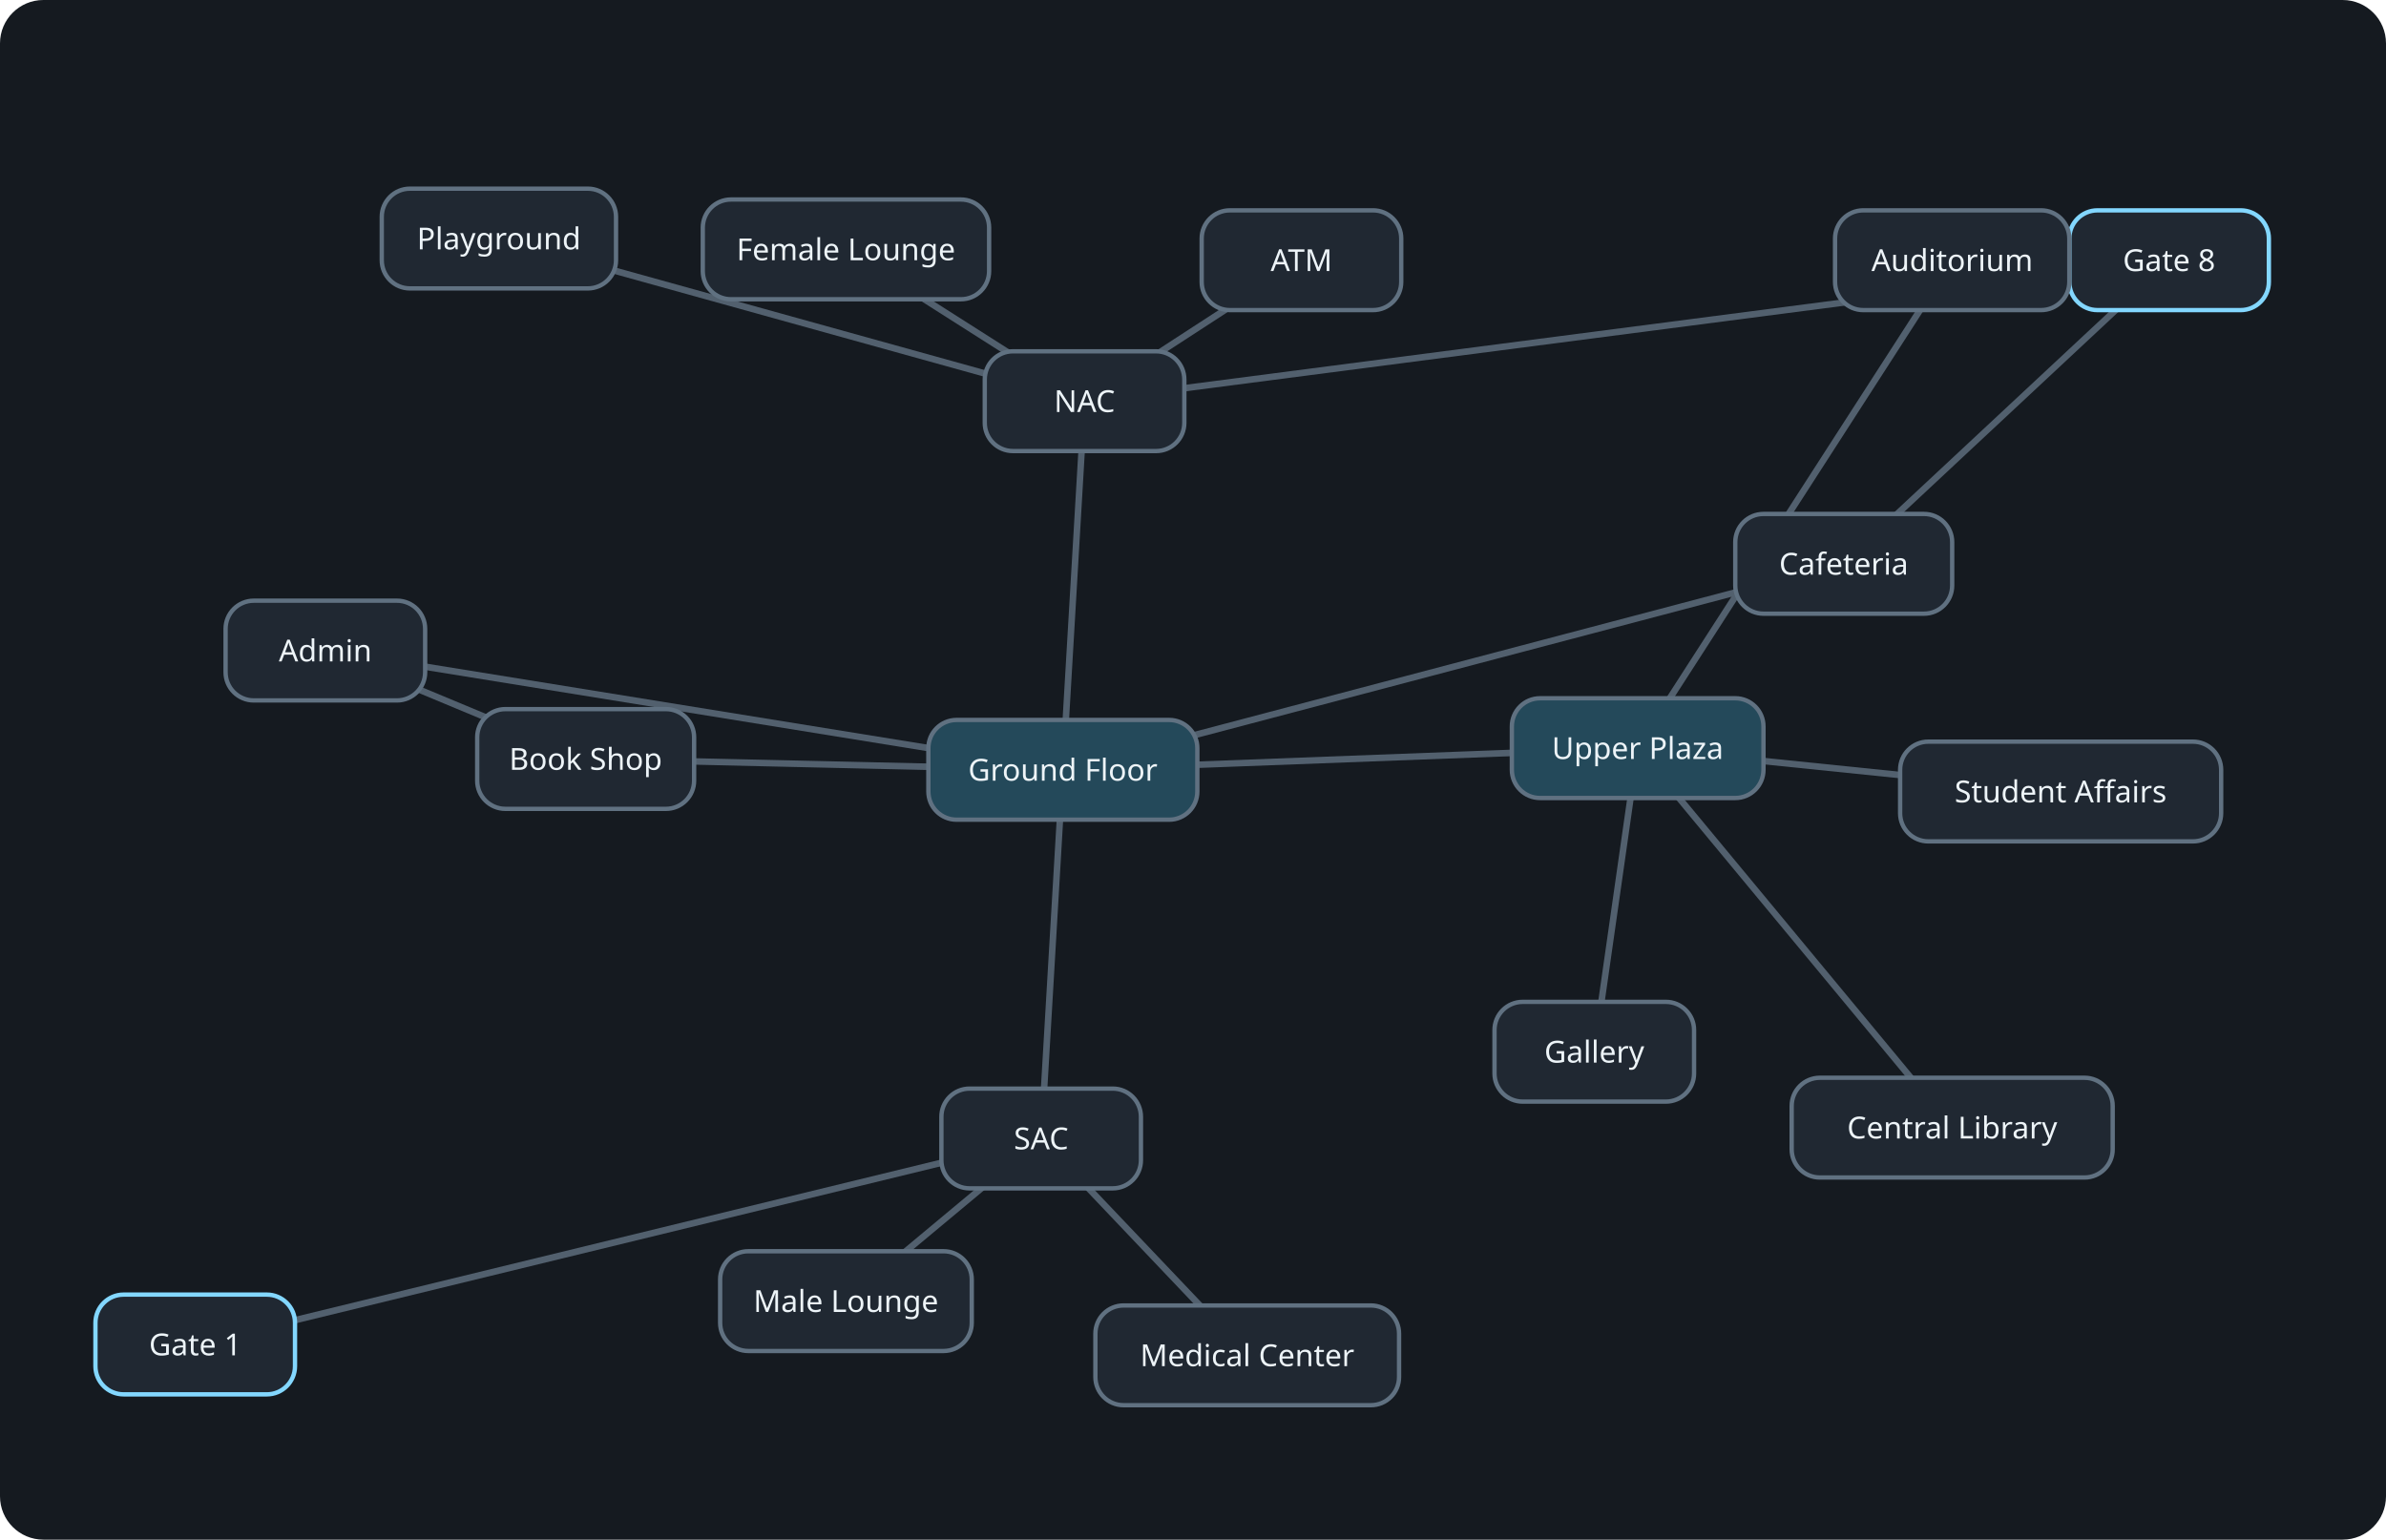
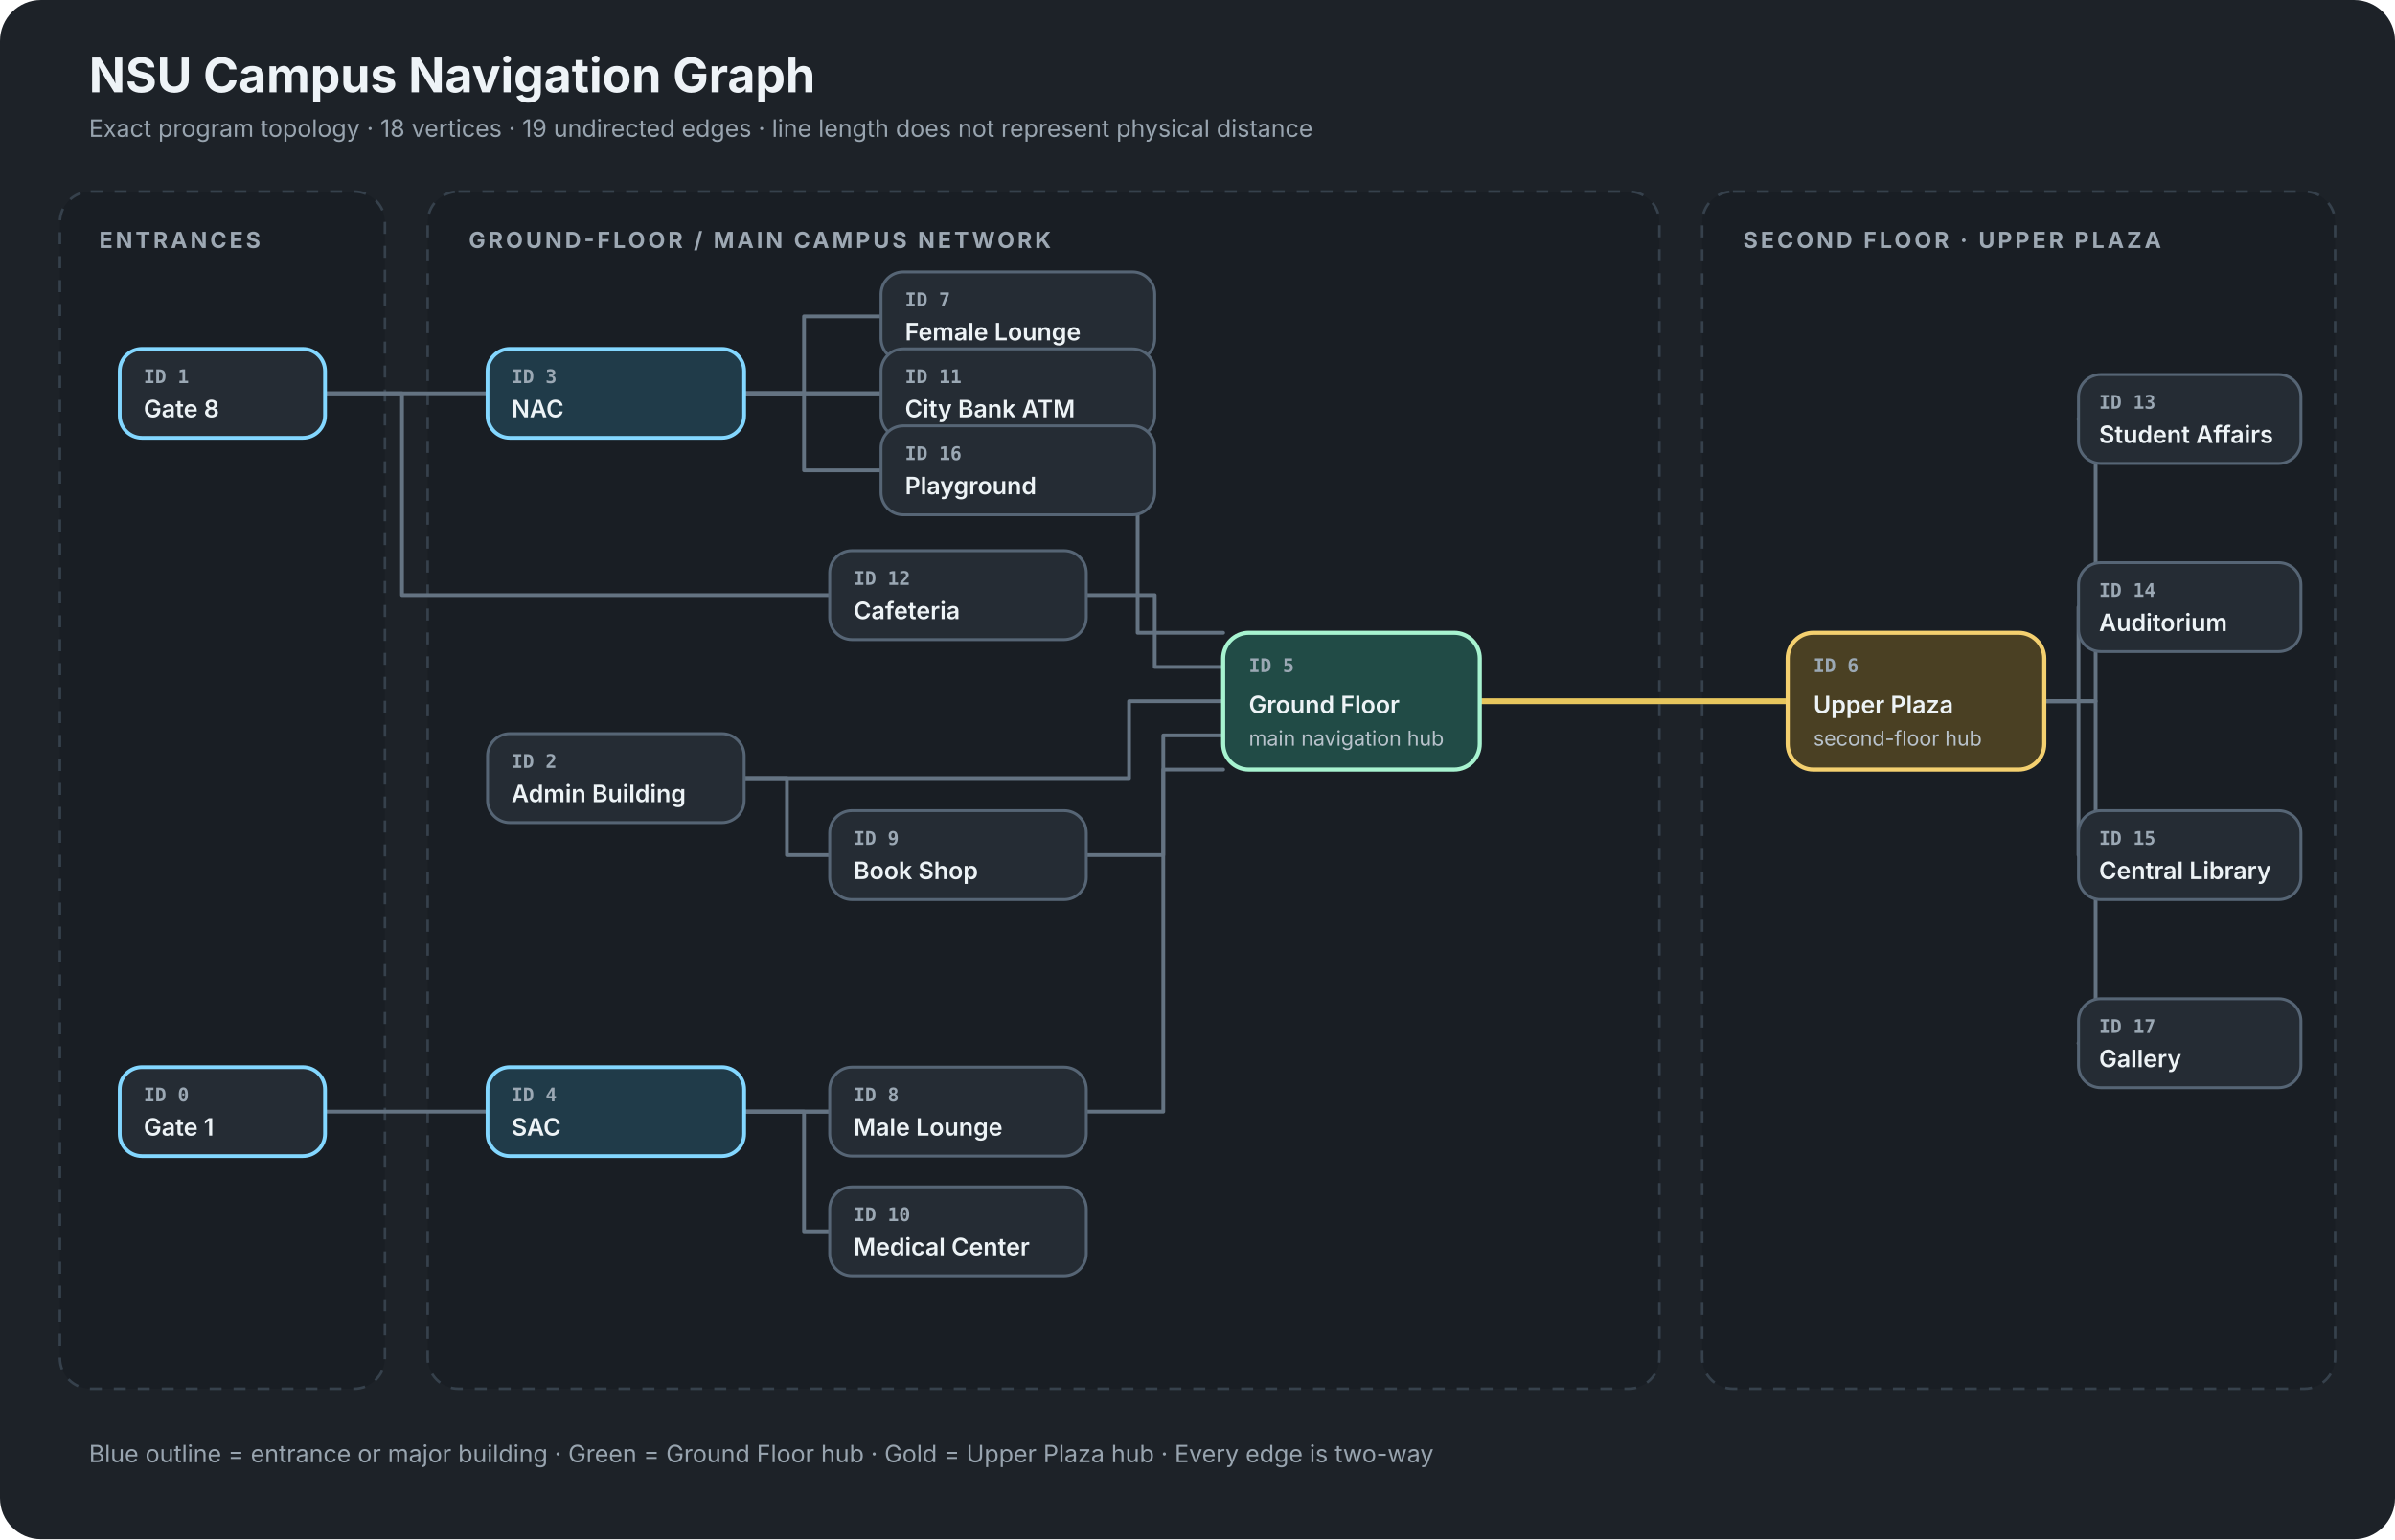
- <svg xmlns="http://www.w3.org/2000/svg" viewBox="0 0 1100 710" role="img" aria-labelledby="title desc">
-   <rect width="1100" height="710" rx="20" fill="#151a20" />
-   <g stroke="#52606e" stroke-width="3" stroke-linecap="round">
-     <line x1="90" y1="620" x2="480" y2="525" />
-     <line x1="1000" y1="120" x2="500" y2="185" />
-     <line x1="1000" y1="120" x2="850" y2="260" />
-     <line x1="150" y1="300" x2="490" y2="355" />
-     <line x1="150" y1="300" x2="270" y2="350" />
-     <line x1="500" y1="185" x2="490" y2="355" />
-     <line x1="500" y1="185" x2="390" y2="115" />
-     <line x1="500" y1="185" x2="600" y2="120" />
-     <line x1="500" y1="185" x2="230" y2="110" />
-     <line x1="480" y1="525" x2="490" y2="355" />
-     <line x1="480" y1="525" x2="390" y2="600" />
-     <line x1="480" y1="525" x2="575" y2="625" />
-     <line x1="490" y1="355" x2="755" y2="345" />
-     <line x1="490" y1="355" x2="270" y2="350" />
-     <line x1="490" y1="355" x2="850" y2="260" />
-     <line x1="755" y1="345" x2="950" y2="365" />
-     <line x1="755" y1="345" x2="900" y2="120" />
-     <line x1="755" y1="345" x2="900" y2="520" />
-     <line x1="755" y1="345" x2="735" y2="485" />
+ <svg xmlns="http://www.w3.org/2000/svg" viewBox="0 0 1400 900" role="img" aria-labelledby="title desc">
+   <defs>
+     <style>
+       .title{font:700 28px system-ui,-apple-system,"Segoe UI",sans-serif;fill:#eef3f7}.sub{font:14px system-ui,-apple-system,"Segoe UI",sans-serif;fill:#98a4af}.panelTitle{font:700 13px system-ui,-apple-system,"Segoe UI",sans-serif;letter-spacing:1.7px;fill:#9da8b3}.edge{fill:none;stroke:#647382;stroke-width:2.2;stroke-linecap:round;stroke-linejoin:round}.edgeFloor{fill:none;stroke:#e7c65d;stroke-width:3.4;stroke-linecap:round}.node{fill:#252c34;stroke:#566575;stroke-width:1.7}.entrance{stroke:#83d7ff;stroke-width:2.2}.major{fill:#203b49;stroke:#83d7ff;stroke-width:2.2}.ground{fill:#214b46;stroke:#a7f3d0;stroke-width:2.4}.upper{fill:#4a4023;stroke:#f4d06f;stroke-width:2.4}.label{font:600 14px system-ui,-apple-system,"Segoe UI",sans-serif;fill:#edf3f6}.small{font:12px system-ui,-apple-system,"Segoe UI",sans-serif;fill:#b8c2cb}.id{font:700 11px ui-monospace,SFMono-Regular,Menlo,Consolas,monospace;fill:#9ba8b4}
+     </style>
+   </defs>
+   <rect width="1400" height="900" rx="24" fill="#1d2228" />
+   <text x="52" y="54" class="title">NSU Campus Navigation Graph</text>
+   <text x="52" y="80" class="sub">Exact program topology · 18 vertices · 19 undirected edges · line length does not represent physical distance</text>
+   <rect x="35" y="112" width="190" height="700" rx="18" fill="#191e24" stroke="#36414c" stroke-width="1.5" stroke-dasharray="7 7" />
+   <text x="58" y="145" class="panelTitle">ENTRANCES</text>
+   <rect x="250" y="112" width="720" height="700" rx="18" fill="#191e24" stroke="#36414c" stroke-width="1.5" stroke-dasharray="7 7" />
+   <text x="274" y="145" class="panelTitle">GROUND-FLOOR / MAIN CAMPUS NETWORK</text>
+   <rect x="995" y="112" width="370" height="700" rx="18" fill="#191e24" stroke="#36414c" stroke-width="1.5" stroke-dasharray="7 7" />
+   <text x="1019" y="145" class="panelTitle">SECOND FLOOR · UPPER PLAZA</text>
+   <path class="edge" d="M190 230 H285" />
+   <path class="edge" d="M190 230 H235 V348 H485" />
+   <path class="edge" d="M190 650 H285" />
+   <path class="edge" d="M435 230 H665 V370 H715" />
+   <path class="edge" d="M435 230 H470 V185 H515" />
+   <path class="edge" d="M435 230 H515" />
+   <path class="edge" d="M435 230 H470 V275 H515" />
+   <path class="edge" d="M635 348 H675 V390 H715" />
+   <path class="edge" d="M435 455 H660 V410 H715" />
+   <path class="edge" d="M435 455 H460 V500 H485" />
+   <path class="edge" d="M635 500 H680 V430 H715" />
+   <path class="edge" d="M435 650 H680 V450 H715" />
+   <path class="edge" d="M435 650 H485" />
+   <path class="edge" d="M435 650 H470 V720 H485" />
+   <path class="edgeFloor" d="M865 410 H1045" />
+   <path class="edge" d="M1195 410 H1225 V245 H1215" />
+   <path class="edge" d="M1195 410 H1215 V355" />
+   <path class="edge" d="M1195 410 H1215 V500" />
+   <path class="edge" d="M1195 410 H1225 V610 H1215" />
+   <g transform="translate(70 204)">
+     <rect class="node entrance" width="120" height="52" rx="13" />
+     <text x="14" y="20" class="id">ID 1</text>
+     <text x="14" y="40" class="label">Gate 8</text>
  </g>
-   <g font-family="system-ui,Segoe UI,sans-serif" font-size="14" text-anchor="middle">
-     <rect x="44.0" y="597" width="92" height="46" rx="13" fill="#202832" stroke="#83d7ff" stroke-width="2" />
-     <text x="90" y="625" fill="#edf4f8">Gate 1</text>
-     <rect x="954.0" y="97" width="92" height="46" rx="13" fill="#202832" stroke="#83d7ff" stroke-width="2" />
-     <text x="1000" y="125" fill="#edf4f8">Gate 8</text>
-     <rect x="104.0" y="277" width="92" height="46" rx="13" fill="#202832" stroke="#607181" stroke-width="2" />
-     <text x="150" y="305" fill="#edf4f8">Admin</text>
-     <rect x="454.0" y="162" width="92" height="46" rx="13" fill="#202832" stroke="#607181" stroke-width="2" />
-     <text x="500" y="190" fill="#edf4f8">NAC</text>
-     <rect x="434.0" y="502" width="92" height="46" rx="13" fill="#202832" stroke="#607181" stroke-width="2" />
-     <text x="480" y="530" fill="#edf4f8">SAC</text>
-     <rect x="428.0" y="332" width="124" height="46" rx="13" fill="#24495a" stroke="#607181" stroke-width="2" />
-     <text x="490" y="360" fill="#edf4f8">Ground Floor</text>
-     <rect x="697.0" y="322" width="116" height="46" rx="13" fill="#24495a" stroke="#607181" stroke-width="2" />
-     <text x="755" y="350" fill="#edf4f8">Upper Plaza</text>
-     <rect x="324.0" y="92" width="132" height="46" rx="13" fill="#202832" stroke="#607181" stroke-width="2" />
-     <text x="390" y="120" fill="#edf4f8">Female Lounge</text>
-     <rect x="332.0" y="577" width="116" height="46" rx="13" fill="#202832" stroke="#607181" stroke-width="2" />
-     <text x="390" y="605" fill="#edf4f8">Male Lounge</text>
-     <rect x="220.0" y="327" width="100" height="46" rx="13" fill="#202832" stroke="#607181" stroke-width="2" />
-     <text x="270" y="355" fill="#edf4f8">Book Shop</text>
-     <rect x="505.0" y="602" width="140" height="46" rx="13" fill="#202832" stroke="#607181" stroke-width="2" />
-     <text x="575" y="630" fill="#edf4f8">Medical Center</text>
-     <rect x="554.0" y="97" width="92" height="46" rx="13" fill="#202832" stroke="#607181" stroke-width="2" />
-     <text x="600" y="125" fill="#edf4f8">ATM</text>
-     <rect x="800.0" y="237" width="100" height="46" rx="13" fill="#202832" stroke="#607181" stroke-width="2" />
-     <text x="850" y="265" fill="#edf4f8">Cafeteria</text>
-     <rect x="876.0" y="342" width="148" height="46" rx="13" fill="#202832" stroke="#607181" stroke-width="2" />
-     <text x="950" y="370" fill="#edf4f8">Student Affairs</text>
-     <rect x="846.0" y="97" width="108" height="46" rx="13" fill="#202832" stroke="#607181" stroke-width="2" />
-     <text x="900" y="125" fill="#edf4f8">Auditorium</text>
-     <rect x="826.0" y="497" width="148" height="46" rx="13" fill="#202832" stroke="#607181" stroke-width="2" />
-     <text x="900" y="525" fill="#edf4f8">Central Library</text>
-     <rect x="176.0" y="87" width="108" height="46" rx="13" fill="#202832" stroke="#607181" stroke-width="2" />
-     <text x="230" y="115" fill="#edf4f8">Playground</text>
-     <rect x="689.0" y="462" width="92" height="46" rx="13" fill="#202832" stroke="#607181" stroke-width="2" />
-     <text x="735" y="490" fill="#edf4f8">Gallery</text>
+   <g transform="translate(70 624)">
+     <rect class="node entrance" width="120" height="52" rx="13" />
+     <text x="14" y="20" class="id">ID 0</text>
+     <text x="14" y="40" class="label">Gate 1</text>
  </g>
+   <g transform="translate(285 204)">
+     <rect class="node major" width="150" height="52" rx="13" />
+     <text x="14" y="20" class="id">ID 3</text>
+     <text x="14" y="40" class="label">NAC</text>
+   </g>
+   <g transform="translate(515 159)">
+     <rect class="node" width="160" height="52" rx="13" />
+     <text x="14" y="20" class="id">ID 7</text>
+     <text x="14" y="40" class="label">Female Lounge</text>
+   </g>
+   <g transform="translate(515 204)">
+     <rect class="node" width="160" height="52" rx="13" />
+     <text x="14" y="20" class="id">ID 11</text>
+     <text x="14" y="40" class="label">City Bank ATM</text>
+   </g>
+   <g transform="translate(515 249)">
+     <rect class="node" width="160" height="52" rx="13" />
+     <text x="14" y="20" class="id">ID 16</text>
+     <text x="14" y="40" class="label">Playground</text>
+   </g>
+   <g transform="translate(485 322)">
+     <rect class="node" width="150" height="52" rx="13" />
+     <text x="14" y="20" class="id">ID 12</text>
+     <text x="14" y="40" class="label">Cafeteria</text>
+   </g>
+   <g transform="translate(285 429)">
+     <rect class="node" width="150" height="52" rx="13" />
+     <text x="14" y="20" class="id">ID 2</text>
+     <text x="14" y="40" class="label">Admin Building</text>
+   </g>
+   <g transform="translate(485 474)">
+     <rect class="node" width="150" height="52" rx="13" />
+     <text x="14" y="20" class="id">ID 9</text>
+     <text x="14" y="40" class="label">Book Shop</text>
+   </g>
+   <g transform="translate(285 624)">
+     <rect class="node major" width="150" height="52" rx="13" />
+     <text x="14" y="20" class="id">ID 4</text>
+     <text x="14" y="40" class="label">SAC</text>
+   </g>
+   <g transform="translate(485 624)">
+     <rect class="node" width="150" height="52" rx="13" />
+     <text x="14" y="20" class="id">ID 8</text>
+     <text x="14" y="40" class="label">Male Lounge</text>
+   </g>
+   <g transform="translate(485 694)">
+     <rect class="node" width="150" height="52" rx="13" />
+     <text x="14" y="20" class="id">ID 10</text>
+     <text x="14" y="40" class="label">Medical Center</text>
+   </g>
+   <g transform="translate(715 370)">
+     <rect class="node ground" width="150" height="80" rx="15" />
+     <text x="15" y="23" class="id">ID 5</text>
+     <text x="15" y="47" class="label">Ground Floor</text>
+     <text x="15" y="66" class="small">main navigation hub</text>
+   </g>
+   <g transform="translate(1045 370)">
+     <rect class="node upper" width="150" height="80" rx="15" />
+     <text x="15" y="23" class="id">ID 6</text>
+     <text x="15" y="47" class="label">Upper Plaza</text>
+     <text x="15" y="66" class="small">second-floor hub</text>
+   </g>
+   <g transform="translate(1215 219)">
+     <rect class="node" width="130" height="52" rx="13" />
+     <text x="12" y="20" class="id">ID 13</text>
+     <text x="12" y="40" class="label">Student Affairs</text>
+   </g>
+   <g transform="translate(1215 329)">
+     <rect class="node" width="130" height="52" rx="13" />
+     <text x="12" y="20" class="id">ID 14</text>
+     <text x="12" y="40" class="label">Auditorium</text>
+   </g>
+   <g transform="translate(1215 474)">
+     <rect class="node" width="130" height="52" rx="13" />
+     <text x="12" y="20" class="id">ID 15</text>
+     <text x="12" y="40" class="label">Central Library</text>
+   </g>
+   <g transform="translate(1215 584)">
+     <rect class="node" width="130" height="52" rx="13" />
+     <text x="12" y="20" class="id">ID 17</text>
+     <text x="12" y="40" class="label">Gallery</text>
+   </g>
+   <text x="52" y="855" class="sub">Blue outline = entrance or major building · Green = Ground Floor hub · Gold = Upper Plaza hub · Every edge is two-way</text>
</svg>
